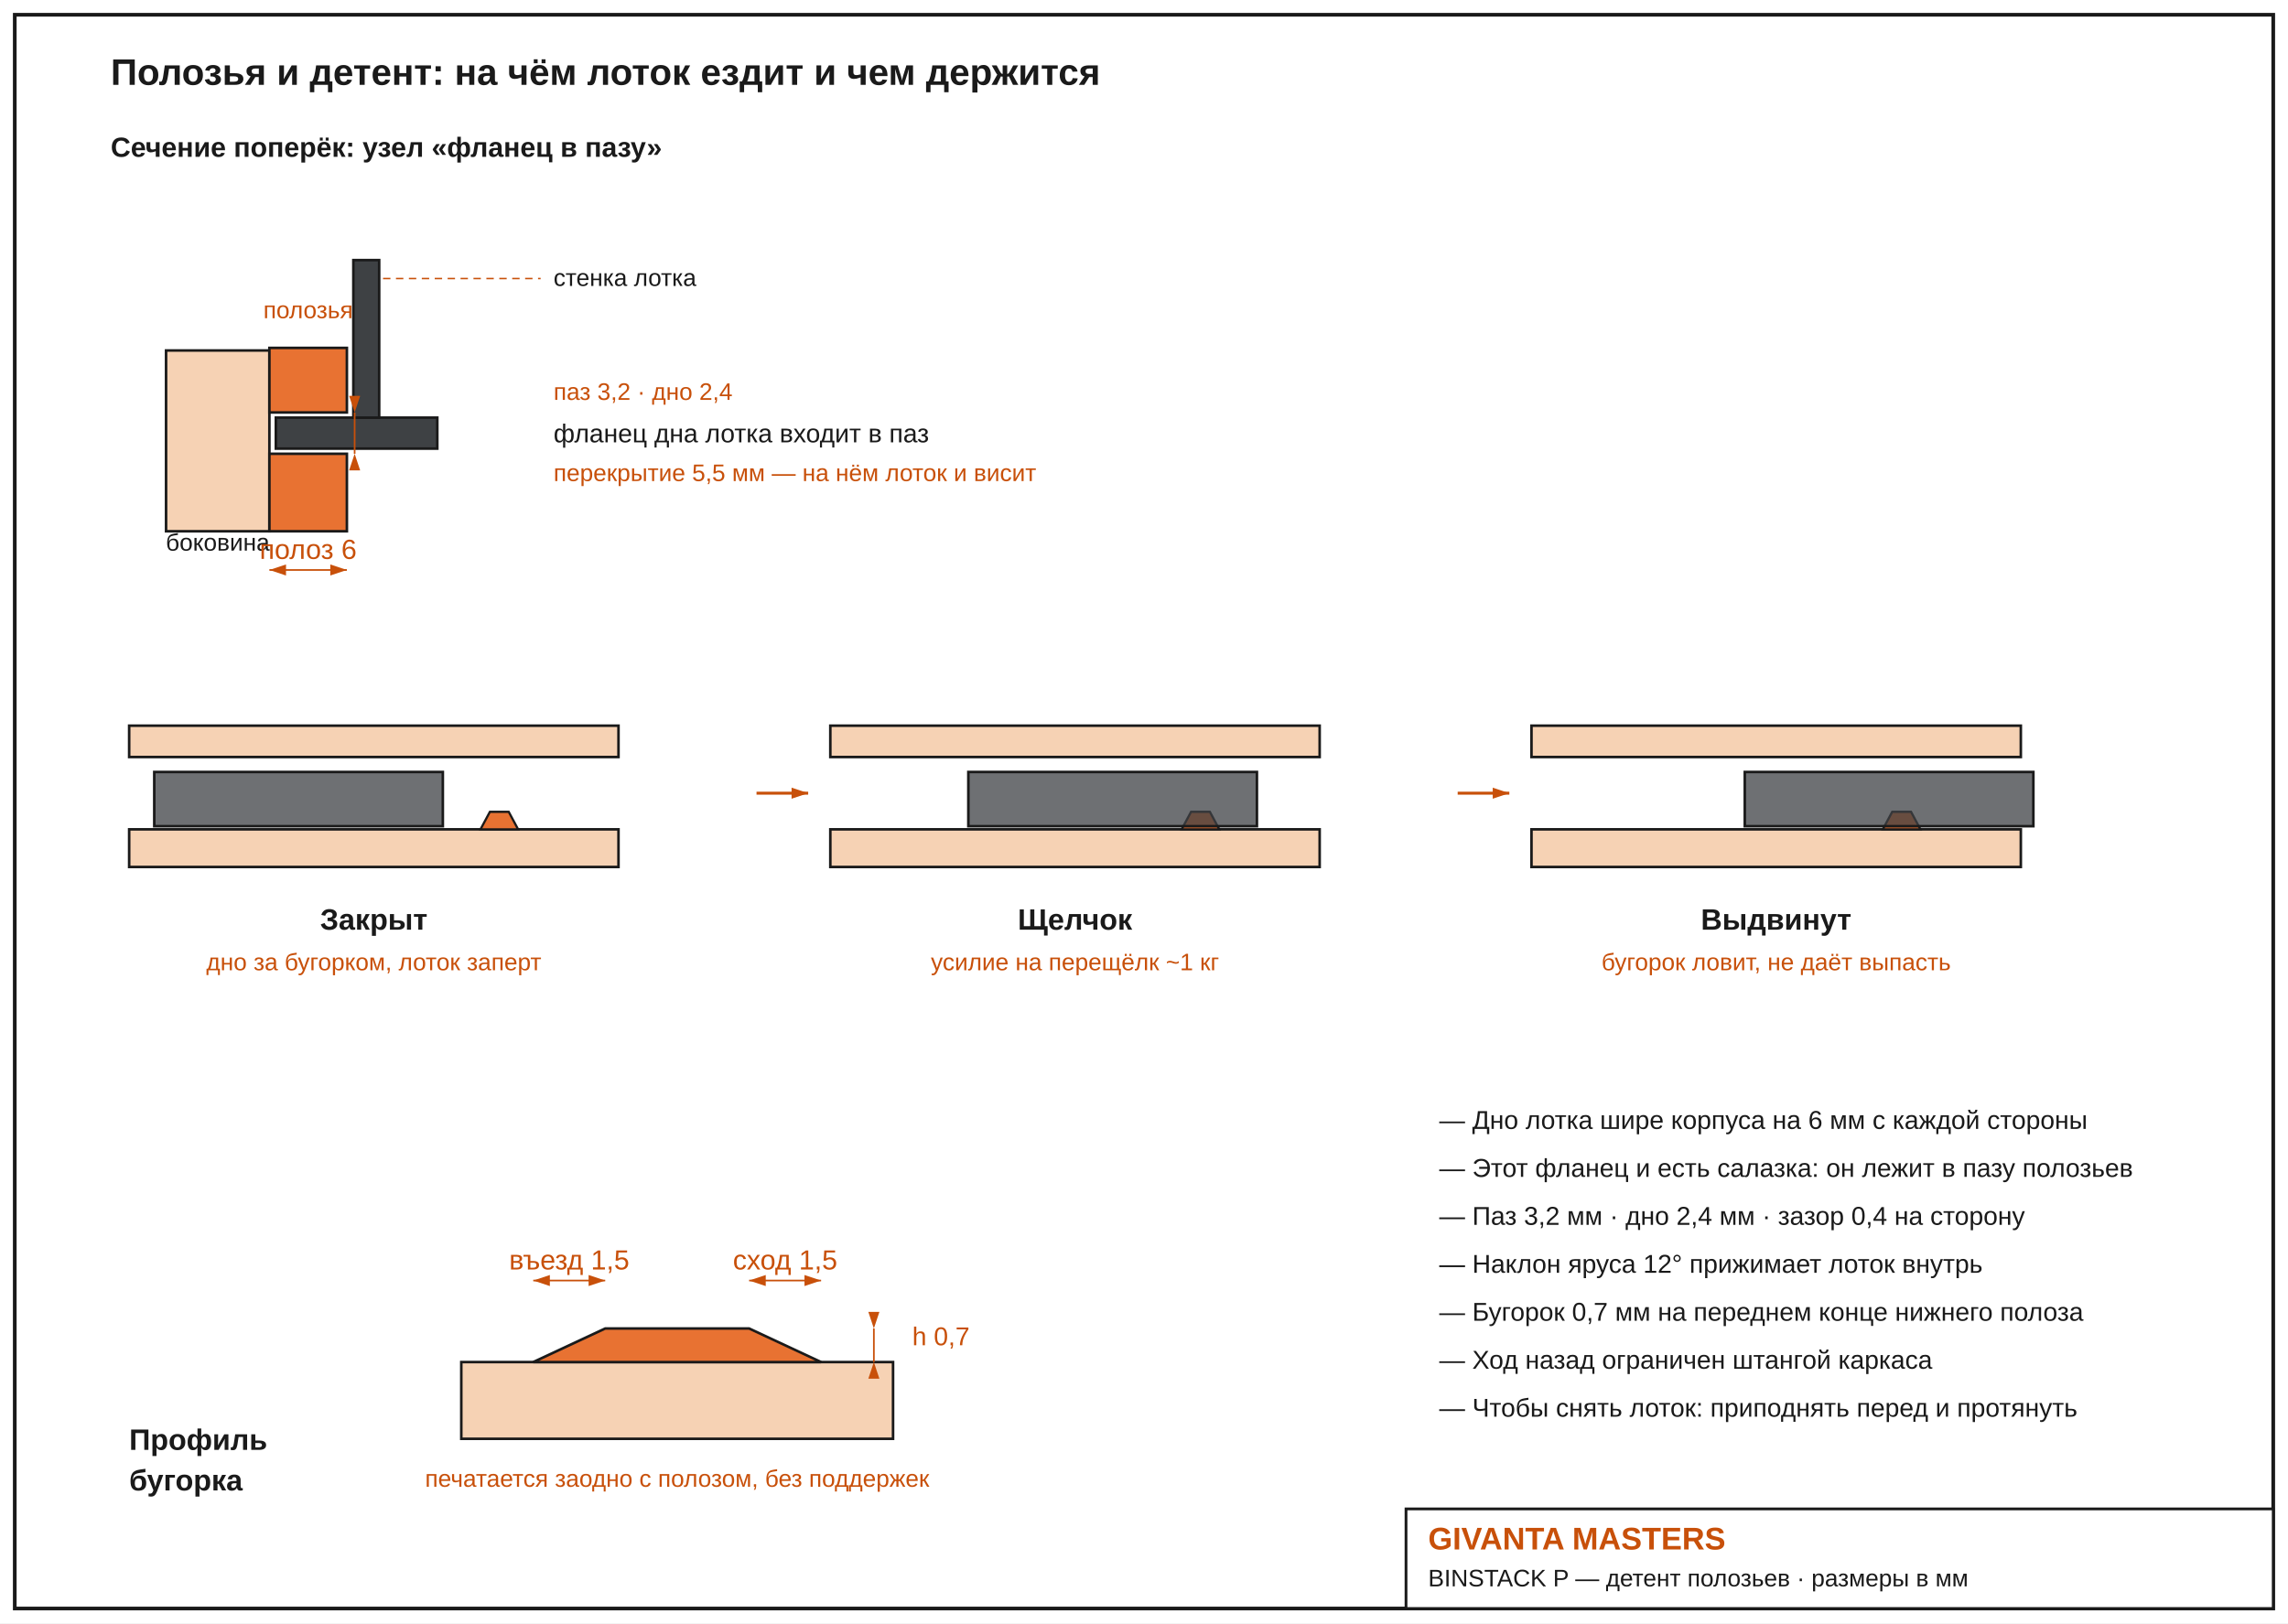
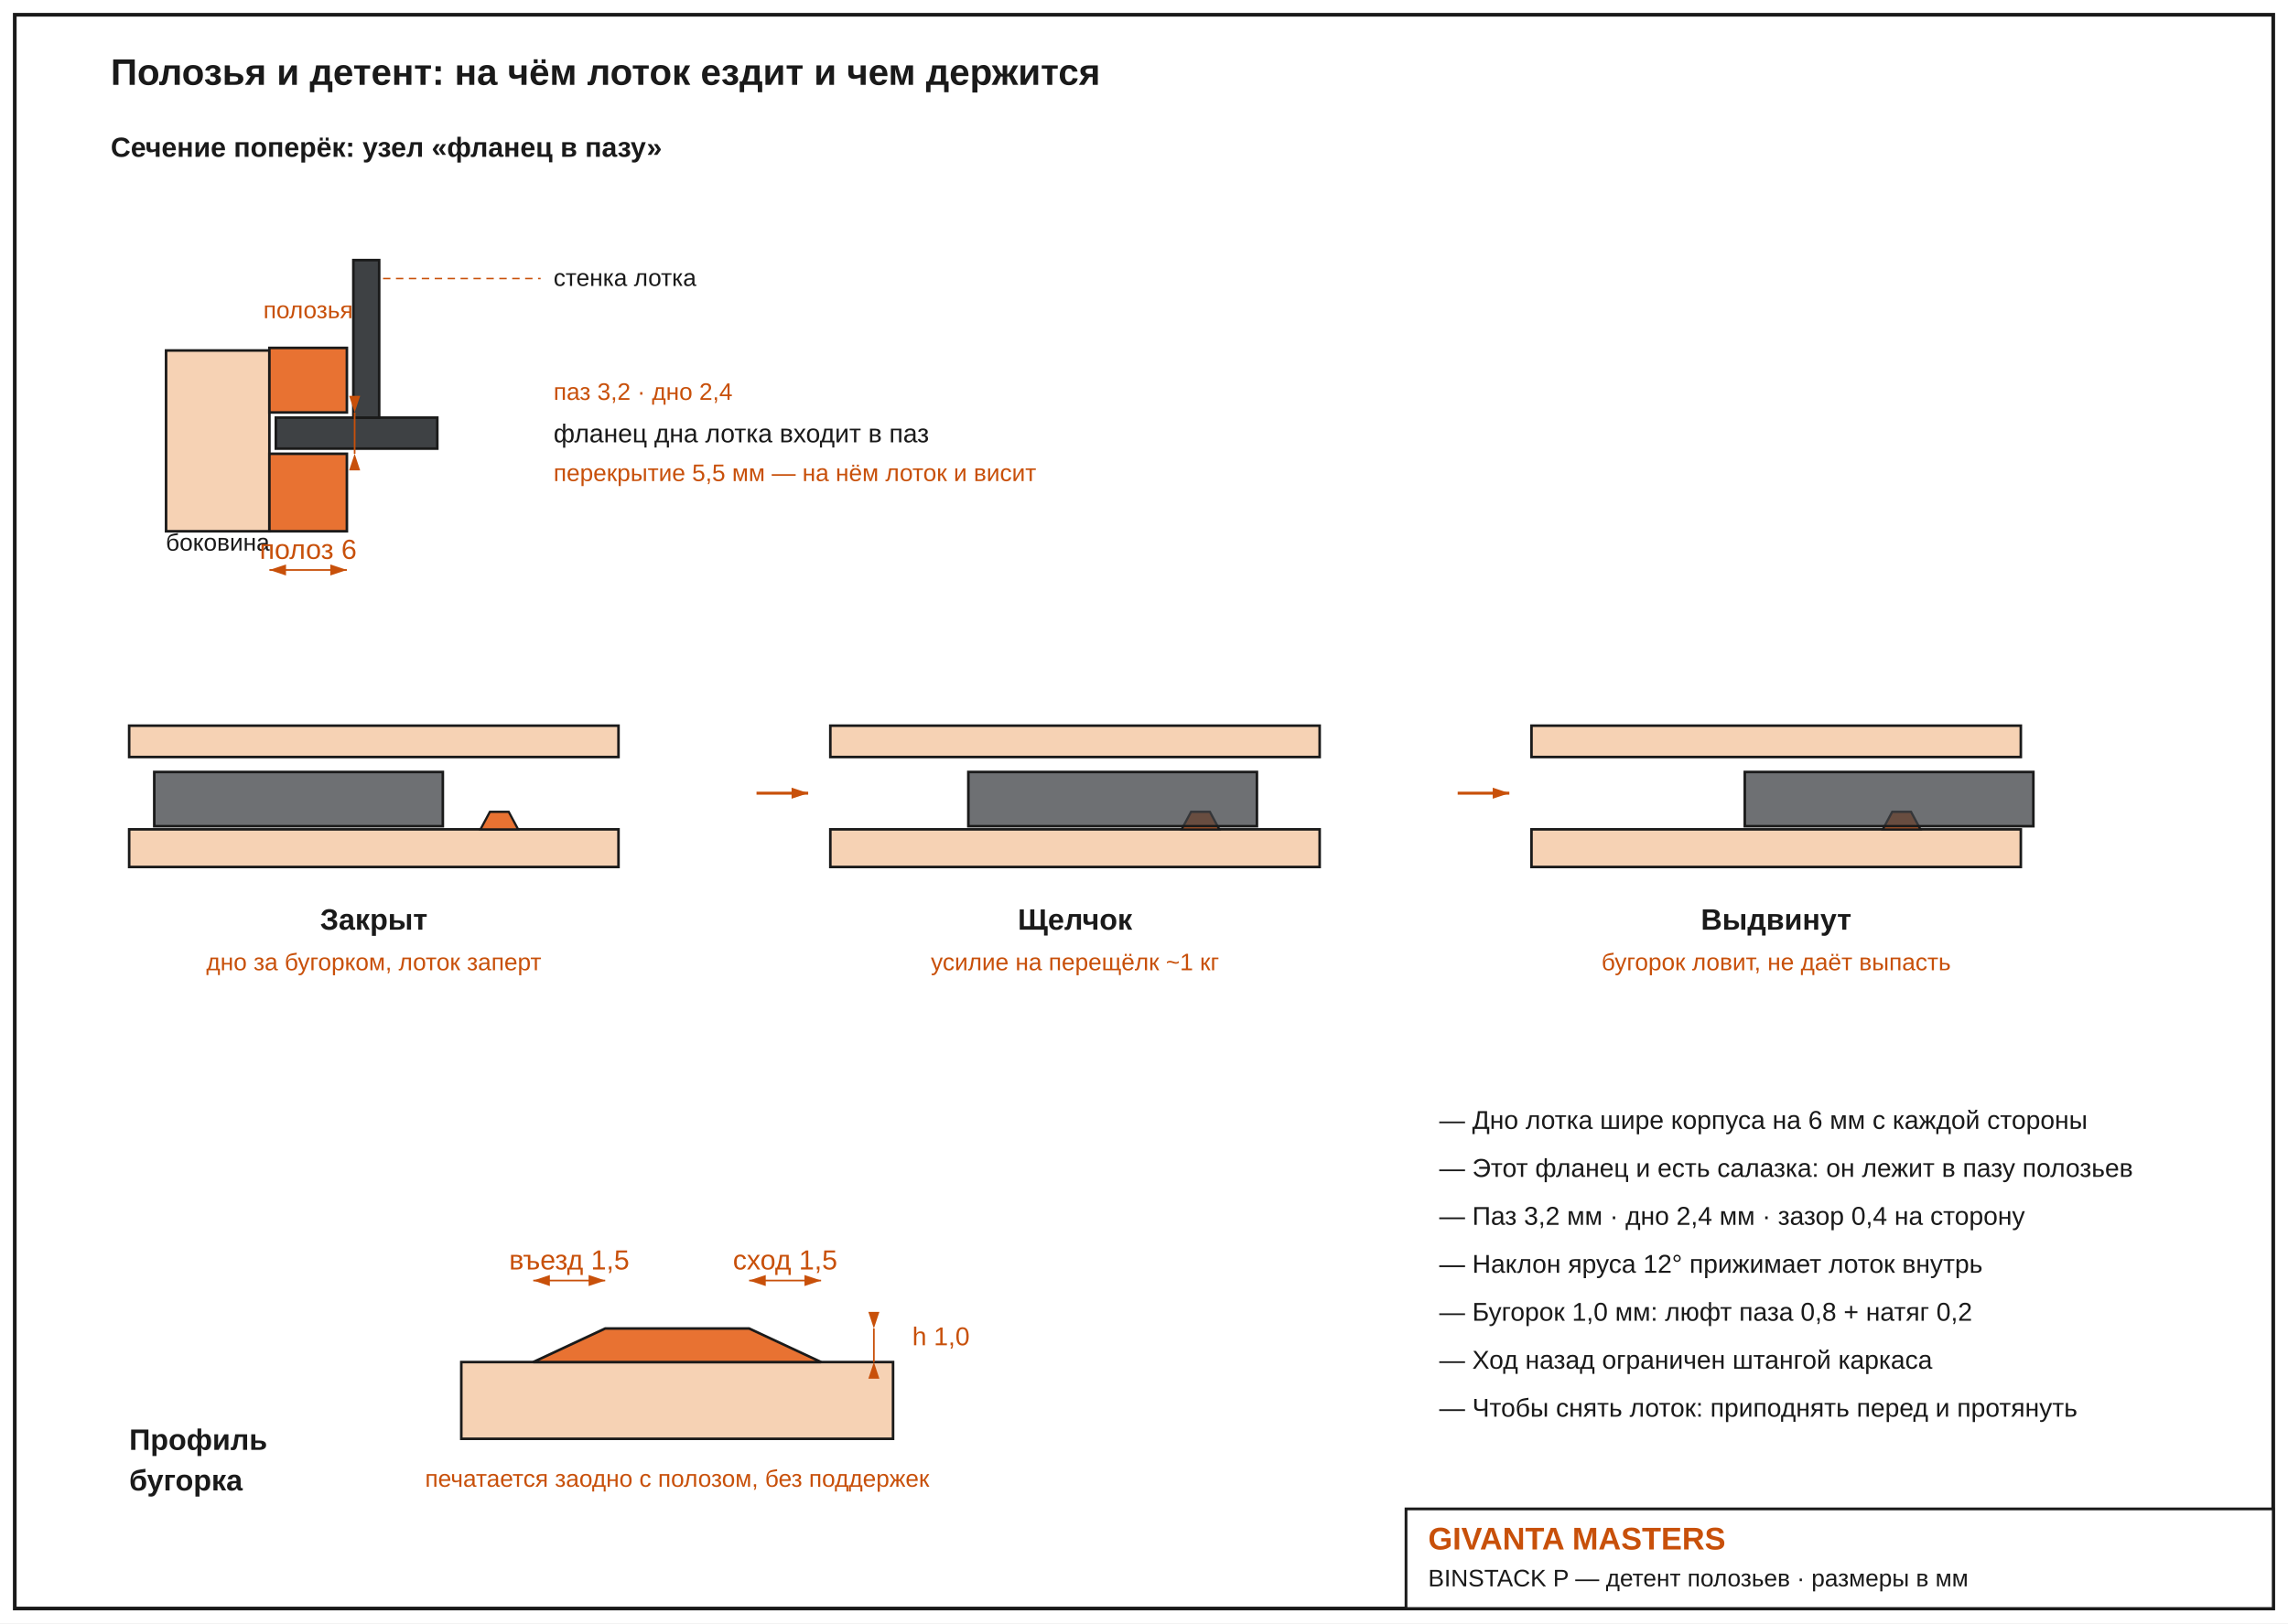
<svg xmlns="http://www.w3.org/2000/svg" viewBox="0 0 1240 880" font-family="Arial">
  <rect width="1240" height="880" fill="white" />
  <rect x="8" y="8" width="1224" height="864" fill="none" stroke="#1a1a1a" stroke-width="2" />
  <text x="60.0" y="46.0" font-family="Segoe UI, Arial" font-size="20" fill="#1a1a1a" text-anchor="start" font-weight="bold">Полозья и детент: на чём лоток ездит и чем держится</text>
  <text x="60.0" y="85.0" font-family="Segoe UI, Arial" font-size="15" fill="#1a1a1a" text-anchor="start" font-weight="bold">Сечение поперёк: узел «фланец в пазу»</text>
  <path d="M 90.0 288.0 L 146.0 288.0 L 146.0 190.0 L 90.0 190.0 Z" fill="#f6d2b4" stroke="#1a1a1a" stroke-width="1.4" />
  <path d="M 146.0 246.0 L 188.0 246.0 L 188.0 288.0 L 146.0 288.0 Z" fill="#e87232" stroke="#1a1a1a" stroke-width="1.4" />
  <path d="M 146.0 188.6 L 188.0 188.6 L 188.0 223.6 L 146.0 223.6 Z" fill="#e87232" stroke="#1a1a1a" stroke-width="1.4" />
  <path d="M 149.5 226.4 L 237.0 226.4 L 237.0 243.2 L 149.5 243.2 Z" fill="#3e4144" stroke="#1a1a1a" stroke-width="1.4" />
  <path d="M 191.5 141.0 L 205.5 141.0 L 205.5 226.4 L 191.5 226.4 Z" fill="#3e4144" stroke="#1a1a1a" stroke-width="1.4" />
  <text x="118.0" y="298.5" font-family="Segoe UI, Arial" font-size="13" fill="#1a1a1a" text-anchor="middle">боковина</text>
  <text x="167.0" y="172.5" font-family="Segoe UI, Arial" font-size="13" fill="#c8500a" text-anchor="middle">полозья</text>
  <text x="300.0" y="239.8" font-family="Segoe UI, Arial" font-size="14" fill="#1a1a1a" text-anchor="start">фланец дна лотка входит в паз</text>
  <text x="300.0" y="260.8" font-family="Segoe UI, Arial" font-size="13" fill="#c8500a" text-anchor="start">перекрытие 5,5 мм — на нём лоток и висит</text>
  <text x="300.0" y="155.0" font-family="Segoe UI, Arial" font-size="13" fill="#1a1a1a" text-anchor="start">стенка лотка</text>
  <line x1="207.6" y1="151.0" x2="293.0" y2="151.0" stroke="#c8500a" stroke-width="0.8" stroke-dasharray="4 3" />
  <line x1="146.0" y1="309.0" x2="188.0" y2="309.0" stroke="#c8500a" stroke-width="0.9" />
  <path d="M 146.0 309.0 l 9 -3 l 0 6 z" fill="#c8500a" transform="rotate(0.0 146.0 309.0)" />
  <path d="M 188.0 309.0 l 9 -3 l 0 6 z" fill="#c8500a" transform="rotate(180.0 188.0 309.0)" />
  <text x="167.0" y="303.0" font-family="Segoe UI, Arial" font-size="15" fill="#c8500a" text-anchor="middle">полоз 6</text>
  <line x1="192.2" y1="246.0" x2="192.2" y2="223.6" stroke="#c8500a" stroke-width="0.9" />
  <path d="M 192.2 246.0 l 9 -3 l 0 6 z" fill="#c8500a" transform="rotate(90.0 192.2 246.0)" />
  <path d="M 192.2 223.6 l 9 -3 l 0 6 z" fill="#c8500a" transform="rotate(270.0 192.2 223.6)" />
  <text x="300.0" y="216.8" font-family="Segoe UI, Arial" font-size="13" fill="#c8500a" text-anchor="start">паз 3,2 · дно 2,4</text>
  <path d="M 70.0 470.0 L 335.2 470.0 L 335.2 449.6 L 70.0 449.6 Z" fill="#f6d2b4" stroke="#1a1a1a" stroke-width="1.4" />
  <path d="M 260.4 449.6 L 280.8 449.6 L 275.7 440.1 L 265.5 440.1 Z" fill="#e87232" stroke="#1a1a1a" stroke-width="1.2" />
  <path d="M 70.0 410.4 L 335.2 410.4 L 335.2 393.4 L 70.0 393.4 Z" fill="#f6d2b4" stroke="#1a1a1a" stroke-width="1.4" />
  <path d="M 83.6 447.9 L 240.0 447.9 L 240.0 418.5 L 83.6 418.5 Z" fill="#3e4144" fill-opacity="0.75" stroke="#1a1a1a" stroke-width="1.4" />
  <text x="202.6" y="504.0" font-family="Segoe UI, Arial" font-size="16" fill="#1a1a1a" text-anchor="middle" font-weight="bold">Закрыт</text>
  <text x="202.6" y="526.0" font-family="Segoe UI, Arial" font-size="13" fill="#c8500a" text-anchor="middle">дно за бугорком, лоток заперт</text>
  <path d="M 450.0 470.0 L 715.2 470.0 L 715.2 449.6 L 450.0 449.6 Z" fill="#f6d2b4" stroke="#1a1a1a" stroke-width="1.4" />
  <path d="M 640.4 449.6 L 660.8 449.6 L 655.7 440.1 L 645.5 440.1 Z" fill="#e87232" stroke="#1a1a1a" stroke-width="1.2" />
  <path d="M 450.0 410.4 L 715.2 410.4 L 715.2 393.4 L 450.0 393.4 Z" fill="#f6d2b4" stroke="#1a1a1a" stroke-width="1.4" />
  <path d="M 524.8 447.9 L 681.2 447.9 L 681.2 418.5 L 524.8 418.5 Z" fill="#3e4144" fill-opacity="0.75" stroke="#1a1a1a" stroke-width="1.4" />
  <text x="582.6" y="504.0" font-family="Segoe UI, Arial" font-size="16" fill="#1a1a1a" text-anchor="middle" font-weight="bold">Щелчок</text>
  <text x="582.6" y="526.0" font-family="Segoe UI, Arial" font-size="13" fill="#c8500a" text-anchor="middle">усилие на перещёлк ~1 кг</text>
  <path d="M 830.0 470.0 L 1095.2 470.0 L 1095.2 449.6 L 830.0 449.6 Z" fill="#f6d2b4" stroke="#1a1a1a" stroke-width="1.4" />
  <path d="M 1020.4 449.6 L 1040.8 449.6 L 1035.7 440.1 L 1025.5 440.1 Z" fill="#e87232" stroke="#1a1a1a" stroke-width="1.2" />
  <path d="M 830.0 410.4 L 1095.2 410.4 L 1095.2 393.4 L 830.0 393.4 Z" fill="#f6d2b4" stroke="#1a1a1a" stroke-width="1.4" />
  <path d="M 945.6 447.9 L 1102.0 447.9 L 1102.0 418.5 L 945.6 418.5 Z" fill="#3e4144" fill-opacity="0.75" stroke="#1a1a1a" stroke-width="1.4" />
  <text x="962.6" y="504.0" font-family="Segoe UI, Arial" font-size="16" fill="#1a1a1a" text-anchor="middle" font-weight="bold">Выдвинут</text>
  <text x="962.6" y="526.0" font-family="Segoe UI, Arial" font-size="13" fill="#c8500a" text-anchor="middle">бугорок ловит, не даёт выпасть</text>
  <line x1="410.0" y1="430.0" x2="438.0" y2="430.0" stroke="#c8500a" stroke-width="1.6" />
  <path d="M 438.0 430.0 l 9 -3 l 0 6 z" fill="#c8500a" transform="rotate(180.0 438.0 430.0)" />
  <line x1="790.0" y1="430.0" x2="818.0" y2="430.0" stroke="#c8500a" stroke-width="1.6" />
  <path d="M 818.0 430.0 l 9 -3 l 0 6 z" fill="#c8500a" transform="rotate(180.0 818.0 430.0)" />
  <text x="70.0" y="786.0" font-family="Segoe UI, Arial" font-size="16" fill="#1a1a1a" text-anchor="start" font-weight="bold">Профиль</text>
  <text x="70.0" y="808.0" font-family="Segoe UI, Arial" font-size="16" fill="#1a1a1a" text-anchor="start" font-weight="bold">бугорка</text>
  <path d="M 250.0 780.0 L 484.0 780.0 L 484.0 738.4 L 250.0 738.4 Z" fill="#f6d2b4" stroke="#1a1a1a" stroke-width="1.4" />
  <path d="M 289.0 738.4 L 445.0 738.4 L 406.0 720.2 L 328.0 720.2 Z" fill="#e87232" stroke="#1a1a1a" stroke-width="1.4" />
  <line x1="289.0" y1="694.2" x2="328.0" y2="694.2" stroke="#c8500a" stroke-width="0.9" />
  <path d="M 289.0 694.2 l 9 -3 l 0 6 z" fill="#c8500a" transform="rotate(0.0 289.0 694.2)" />
  <path d="M 328.0 694.2 l 9 -3 l 0 6 z" fill="#c8500a" transform="rotate(180.0 328.0 694.2)" />
  <text x="308.5" y="688.2" font-family="Segoe UI, Arial" font-size="15" fill="#c8500a" text-anchor="middle">въезд 1,5</text>
  <line x1="406.0" y1="694.2" x2="445.0" y2="694.2" stroke="#c8500a" stroke-width="0.9" />
  <path d="M 406.0 694.2 l 9 -3 l 0 6 z" fill="#c8500a" transform="rotate(0.0 406.0 694.2)" />
  <path d="M 445.0 694.2 l 9 -3 l 0 6 z" fill="#c8500a" transform="rotate(180.0 445.0 694.2)" />
  <text x="425.5" y="688.2" font-family="Segoe UI, Arial" font-size="15" fill="#c8500a" text-anchor="middle">сход 1,5</text>
  <line x1="473.6" y1="738.4" x2="473.6" y2="720.2" stroke="#c8500a" stroke-width="0.9" />
  <path d="M 473.6 738.4 l 9 -3 l 0 6 z" fill="#c8500a" transform="rotate(90.0 473.6 738.4)" />
  <path d="M 473.6 720.2 l 9 -3 l 0 6 z" fill="#c8500a" transform="rotate(270.0 473.6 720.2)" />
-   <text x="494.4" y="729.3" font-family="Segoe UI, Arial" font-size="14" fill="#c8500a" text-anchor="start">h 0,7</text>
+   <text x="494.4" y="729.3" font-family="Segoe UI, Arial" font-size="14" fill="#c8500a" text-anchor="start">h 1,0</text>
  <text x="367.0" y="806.0" font-family="Segoe UI, Arial" font-size="13" fill="#c8500a" text-anchor="middle">печатается заодно с полозом, без поддержек</text>
  <text x="780.0" y="612.0" font-family="Segoe UI, Arial" font-size="14" fill="#1a1a1a" text-anchor="start">— Дно лотка шире корпуса на 6 мм с каждой стороны</text>
  <text x="780.0" y="638.0" font-family="Segoe UI, Arial" font-size="14" fill="#1a1a1a" text-anchor="start">— Этот фланец и есть салазка: он лежит в пазу полозьев</text>
  <text x="780.0" y="664.0" font-family="Segoe UI, Arial" font-size="14" fill="#1a1a1a" text-anchor="start">— Паз 3,2 мм · дно 2,4 мм · зазор 0,4 на сторону</text>
  <text x="780.0" y="690.0" font-family="Segoe UI, Arial" font-size="14" fill="#1a1a1a" text-anchor="start">— Наклон яруса 12° прижимает лоток внутрь</text>
-   <text x="780.0" y="716.0" font-family="Segoe UI, Arial" font-size="14" fill="#1a1a1a" text-anchor="start">— Бугорок 0,7 мм на переднем конце нижнего полоза</text>
+   <text x="780.0" y="716.0" font-family="Segoe UI, Arial" font-size="14" fill="#1a1a1a" text-anchor="start">— Бугорок 1,0 мм: люфт паза 0,8 + натяг 0,2</text>
  <text x="780.0" y="742.0" font-family="Segoe UI, Arial" font-size="14" fill="#1a1a1a" text-anchor="start">— Ход назад ограничен штангой каркаса</text>
  <text x="780.0" y="768.0" font-family="Segoe UI, Arial" font-size="14" fill="#1a1a1a" text-anchor="start">— Чтобы снять лоток: приподнять перед и протянуть</text>
  <rect x="762" y="818" width="470" height="54" fill="white" stroke="#1a1a1a" stroke-width="1.5" />
  <text x="774" y="840" font-size="17" font-weight="bold" fill="#c8500a" font-family="Segoe UI, Arial">GIVANTA MASTERS</text>
  <text x="774" y="860" font-size="13" fill="#1a1a1a" font-family="Segoe UI, Arial">BINSTACK P — детент полозьев · размеры в мм</text>
</svg>
